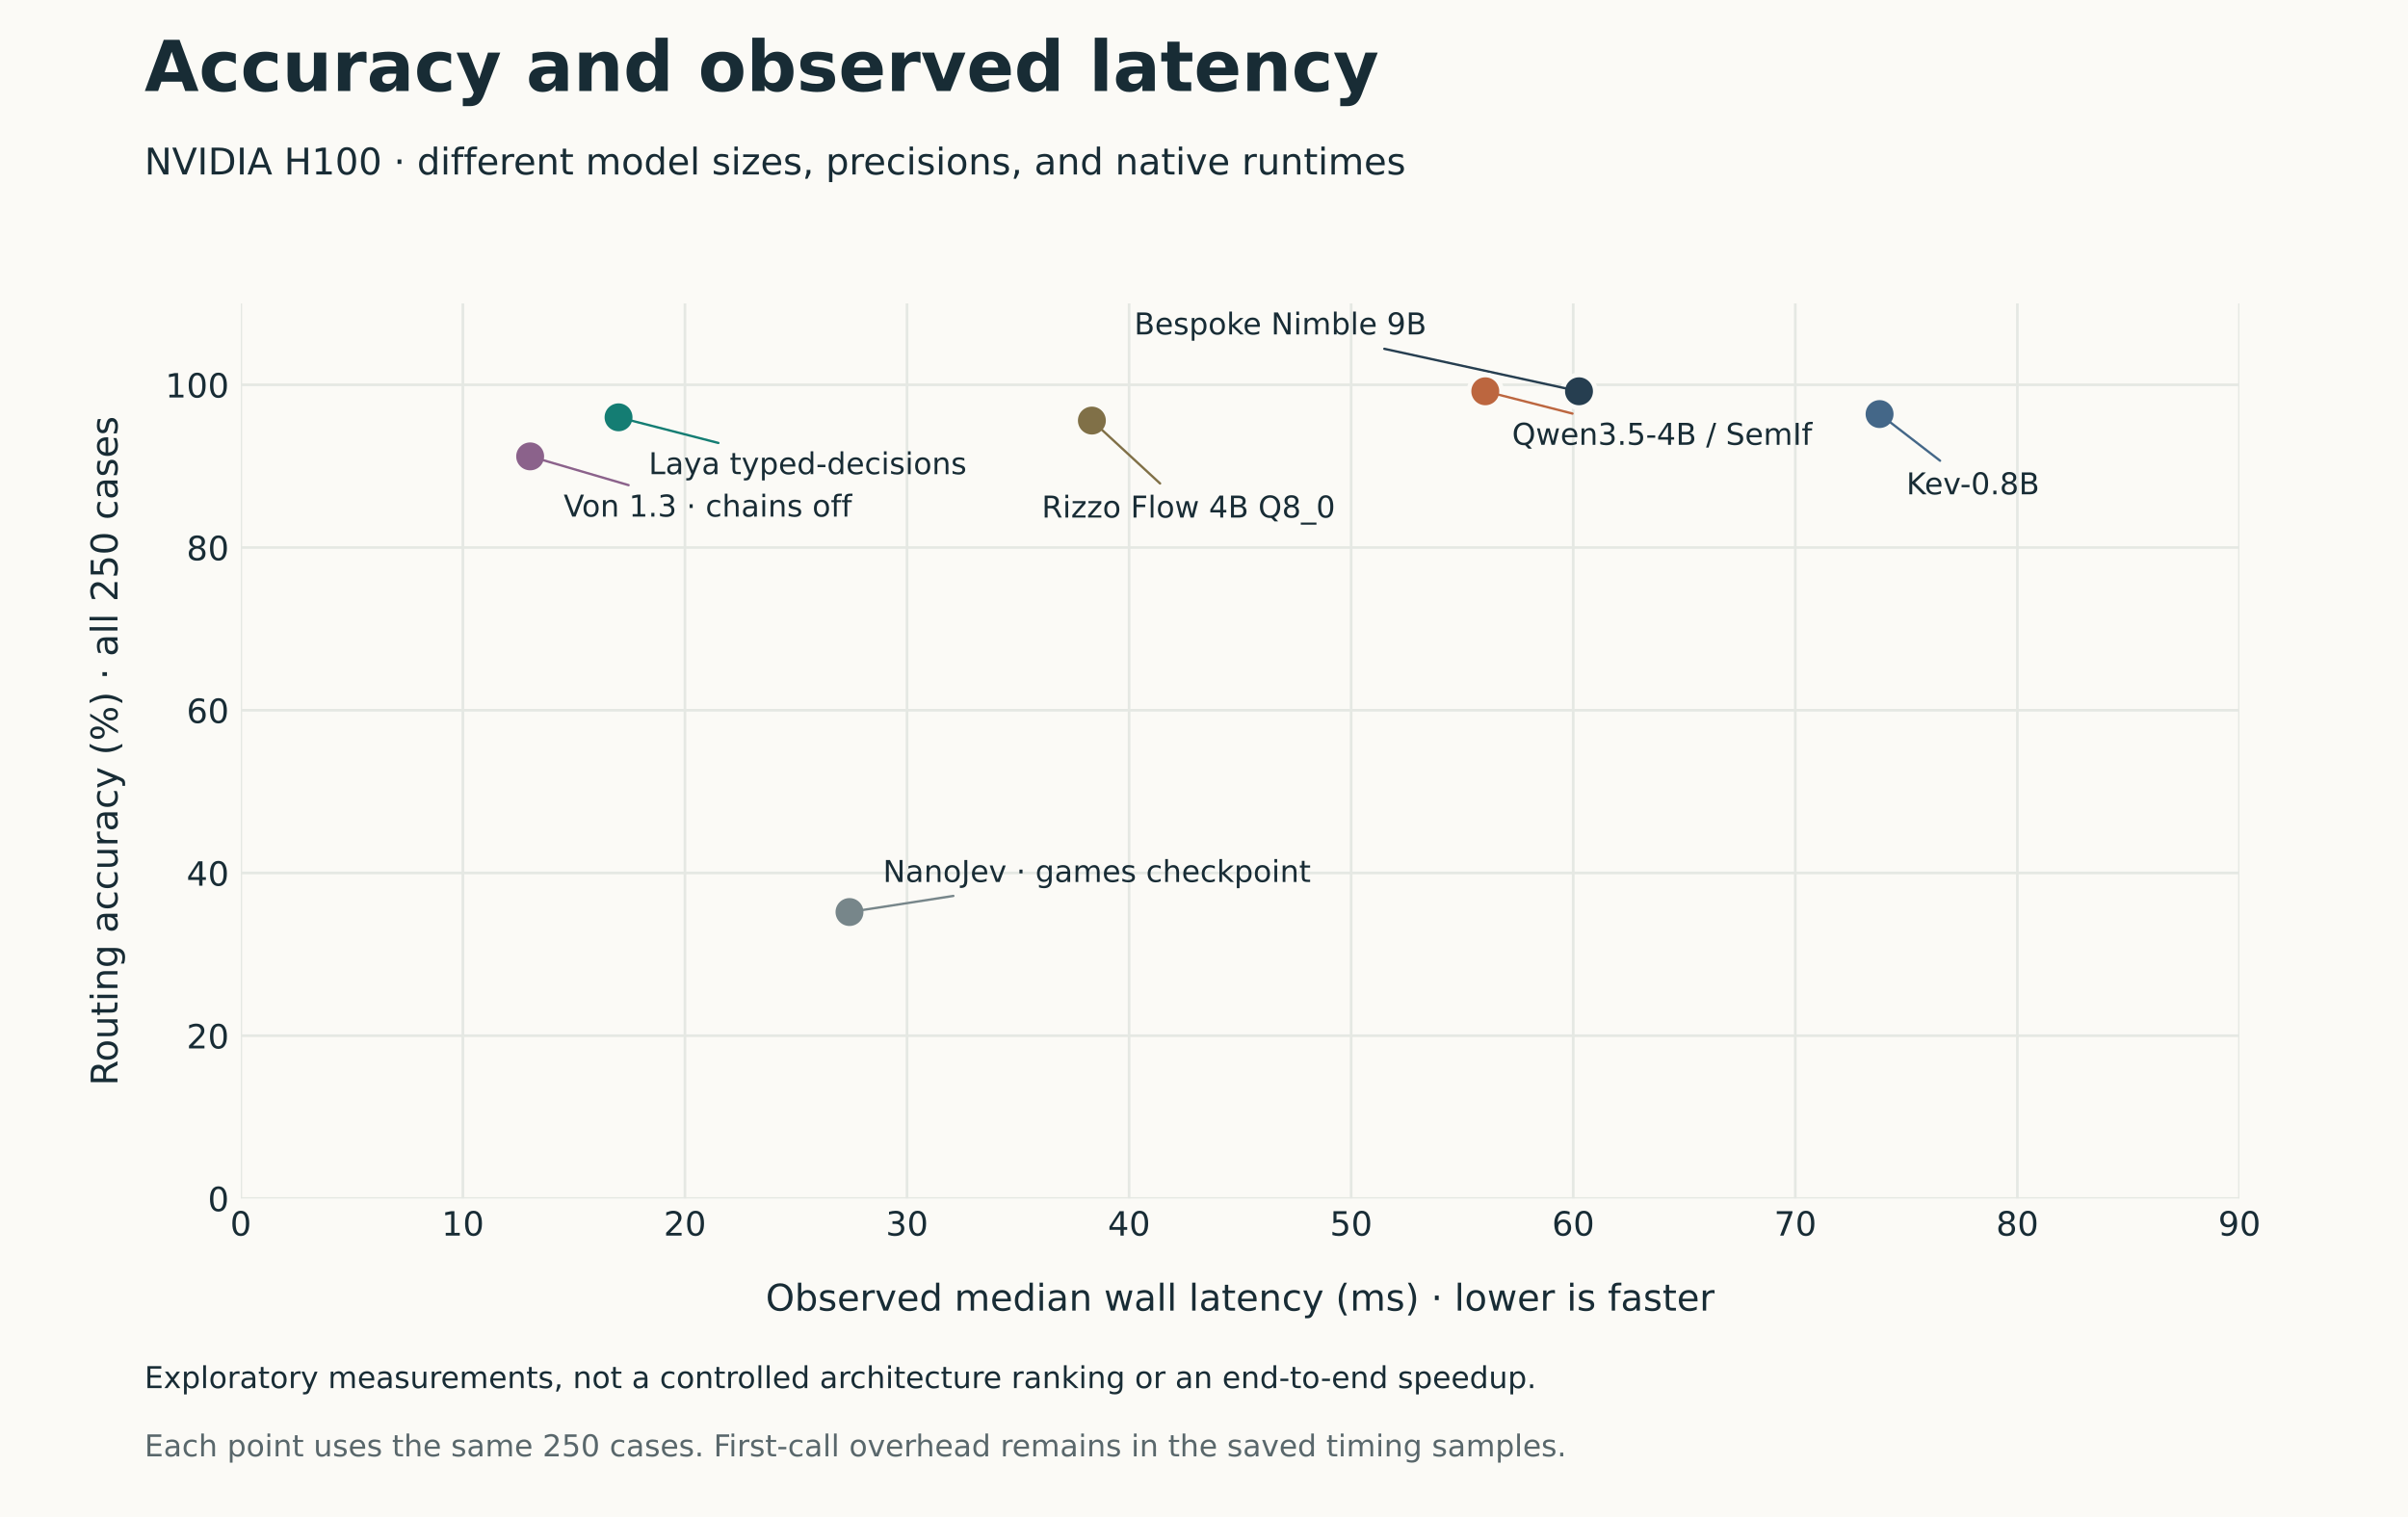
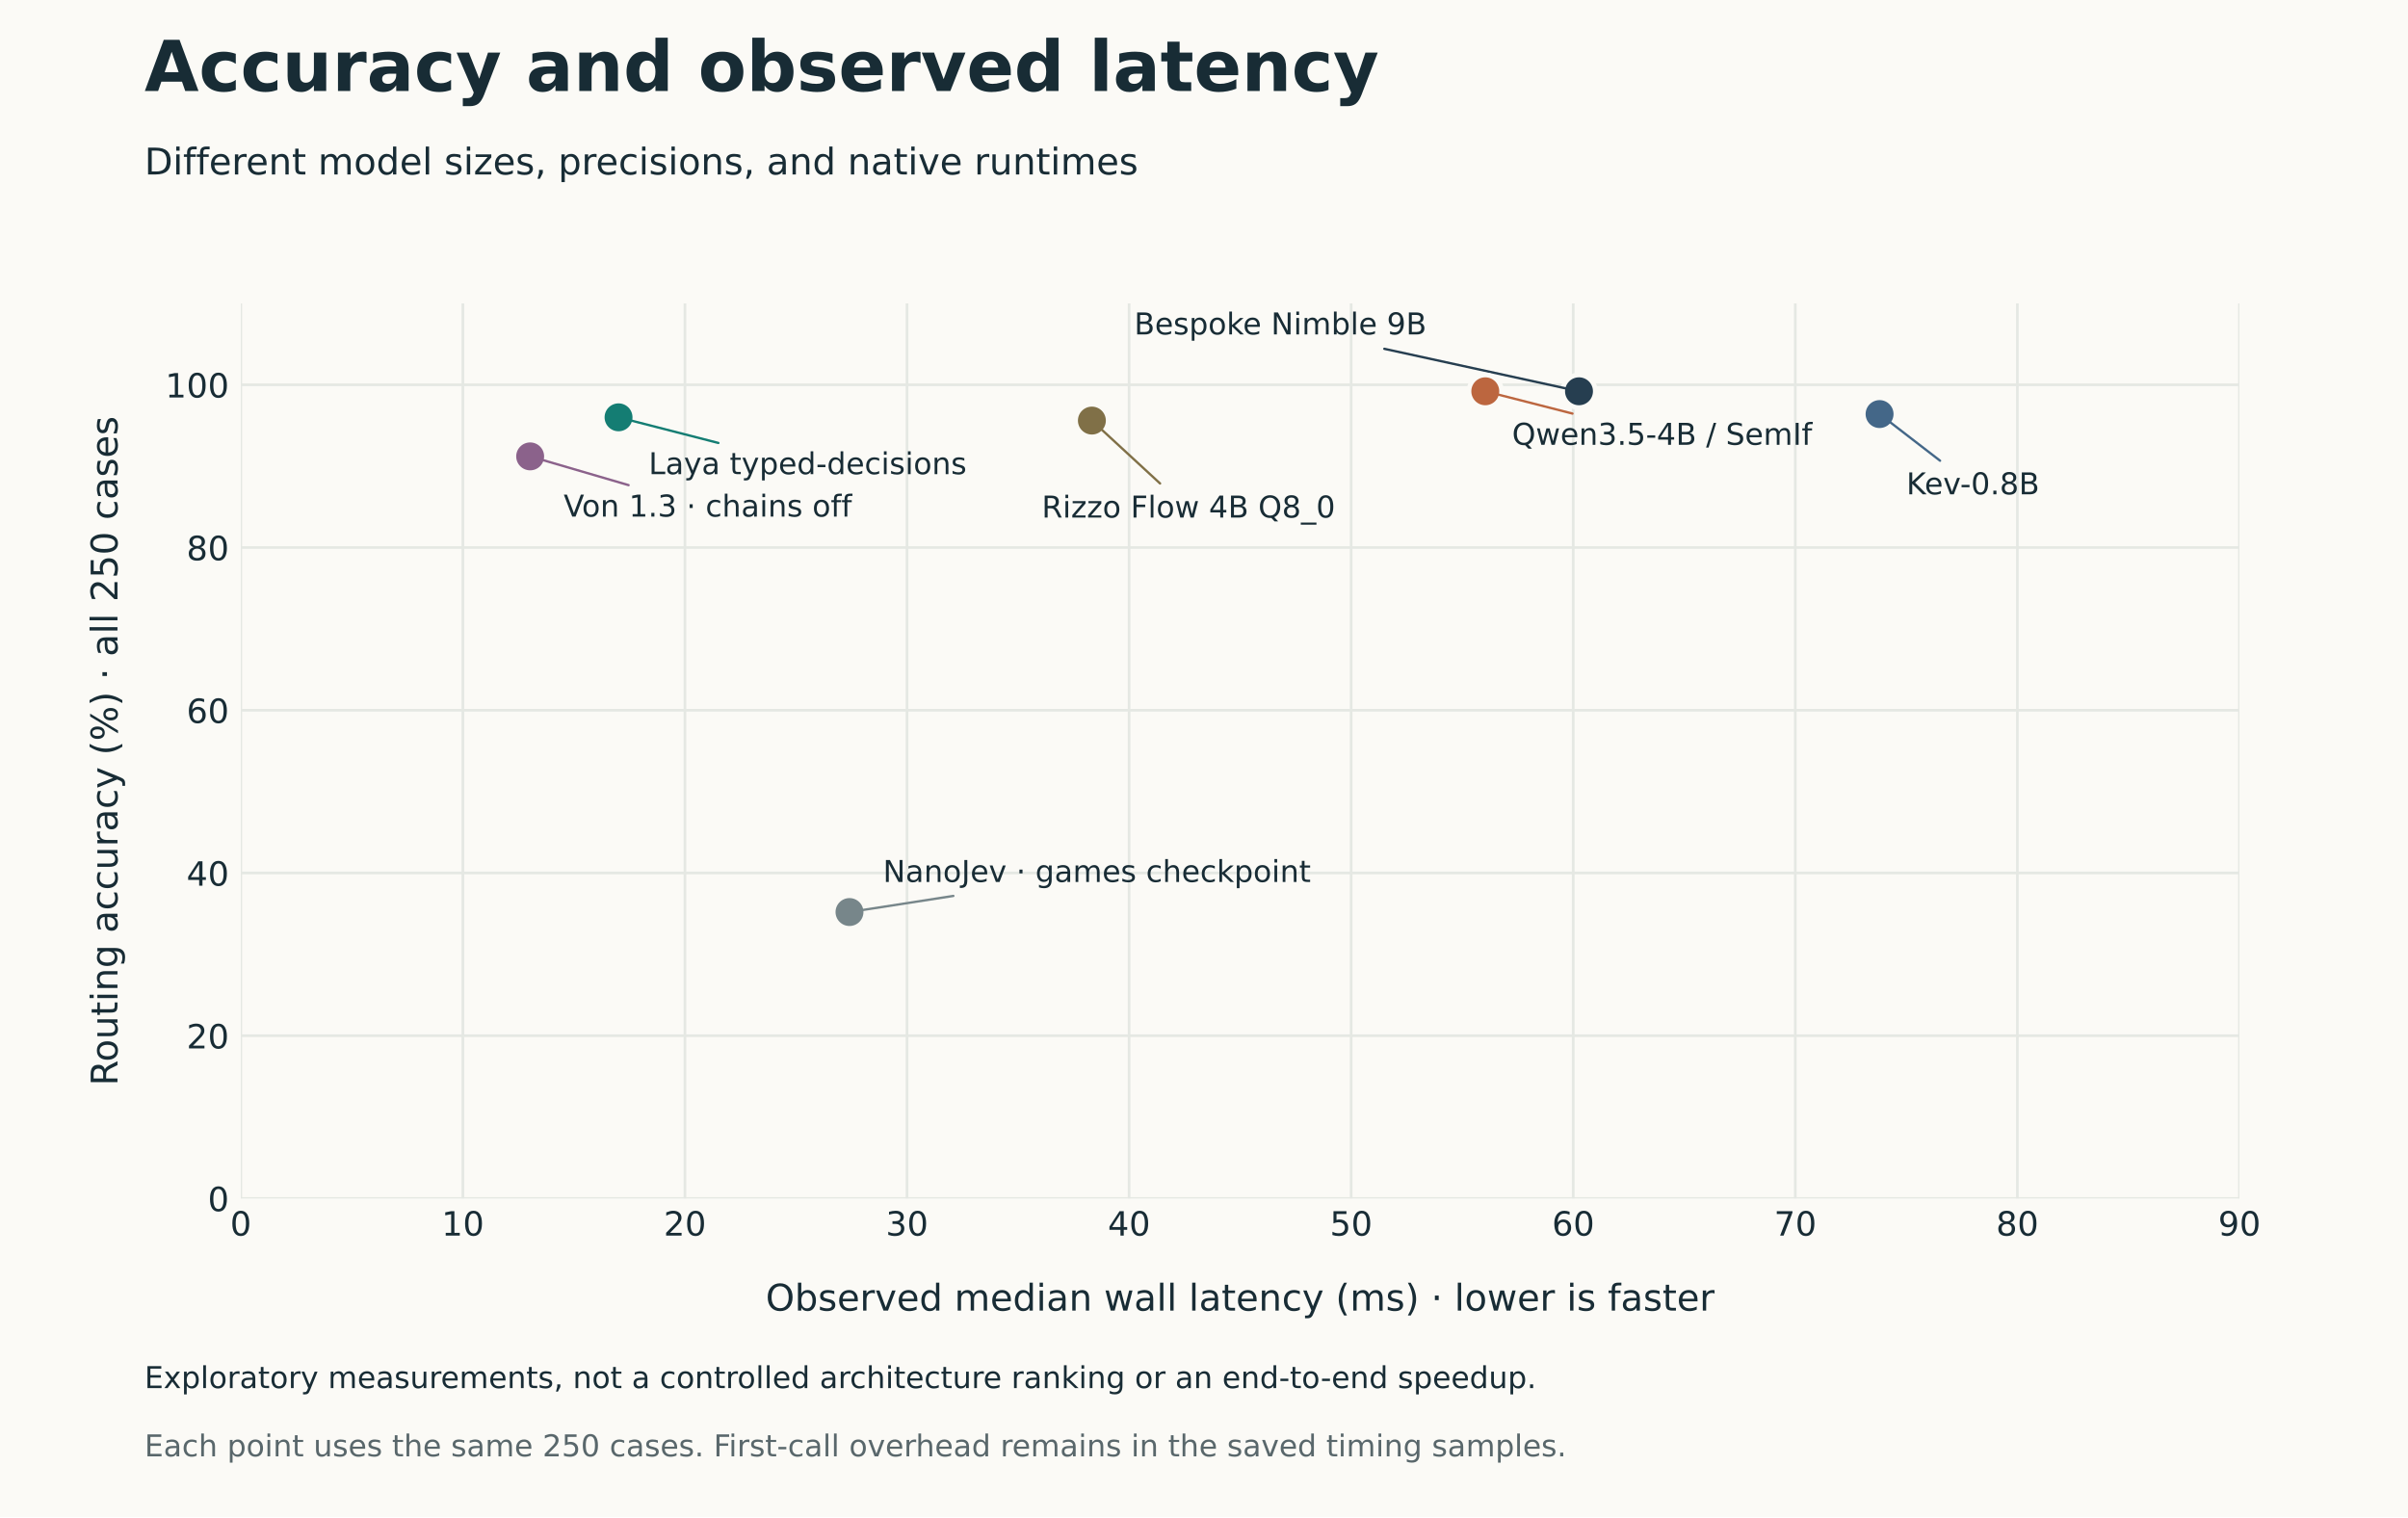
<svg xmlns="http://www.w3.org/2000/svg" xmlns:xlink="http://www.w3.org/1999/xlink" width="720pt" height="453.6pt" viewBox="0 0 720 453.6" version="1.1">
  <defs>
    <style type="text/css">*{stroke-linejoin: round; stroke-linecap: butt}</style>
  </defs>
  <g id="figure_1">
    <g id="patch_1">
      <path d="M 0 453.6  L 720 453.6  L 720 0  L 0 0  z " style="fill: #fbfaf6" />
    </g>
    <g id="axes_1">
      <g id="patch_2">
        <path d="M 72 358.344  L 669.6 358.344  L 669.6 90.72  L 72 90.72  z " style="fill: #fbfaf6" />
      </g>
      <g id="matplotlib.axis_1">
        <g id="xtick_1">
          <g id="line2d_1">
-             <path d="M 72 358.344  L 72 90.72  " clip-path="url(#pd0d5271bd9)" style="fill: none; stroke: #e5e8e3; stroke-width: 0.8; stroke-linecap: square" />
+             <path d="M 72 358.344  L 72 90.72  " clip-path="url(#p788b5420ff)" style="fill: none; stroke: #e5e8e3; stroke-width: 0.8; stroke-linecap: square" />
          </g>
          <g id="line2d_2" />
          <g id="text_1">
            <text style="font-size: 10px; font-family: 'DejaVu Sans'; text-anchor: middle; fill: #182c35" x="72" y="369.442" transform="rotate(-0 72 369.4424)">0</text>
          </g>
        </g>
        <g id="xtick_2">
          <g id="line2d_3">
-             <path d="M 138.4 358.344  L 138.4 90.72  " clip-path="url(#pd0d5271bd9)" style="fill: none; stroke: #e5e8e3; stroke-width: 0.8; stroke-linecap: square" />
+             <path d="M 138.4 358.344  L 138.4 90.72  " clip-path="url(#p788b5420ff)" style="fill: none; stroke: #e5e8e3; stroke-width: 0.8; stroke-linecap: square" />
          </g>
          <g id="line2d_4" />
          <g id="text_2">
            <text style="font-size: 10px; font-family: 'DejaVu Sans'; text-anchor: middle; fill: #182c35" x="138.4" y="369.442" transform="rotate(-0 138.4 369.4424)">10</text>
          </g>
        </g>
        <g id="xtick_3">
          <g id="line2d_5">
-             <path d="M 204.8 358.344  L 204.8 90.72  " clip-path="url(#pd0d5271bd9)" style="fill: none; stroke: #e5e8e3; stroke-width: 0.8; stroke-linecap: square" />
+             <path d="M 204.8 358.344  L 204.8 90.72  " clip-path="url(#p788b5420ff)" style="fill: none; stroke: #e5e8e3; stroke-width: 0.8; stroke-linecap: square" />
          </g>
          <g id="line2d_6" />
          <g id="text_3">
            <text style="font-size: 10px; font-family: 'DejaVu Sans'; text-anchor: middle; fill: #182c35" x="204.8" y="369.442" transform="rotate(-0 204.8 369.4424)">20</text>
          </g>
        </g>
        <g id="xtick_4">
          <g id="line2d_7">
-             <path d="M 271.2 358.344  L 271.2 90.72  " clip-path="url(#pd0d5271bd9)" style="fill: none; stroke: #e5e8e3; stroke-width: 0.8; stroke-linecap: square" />
+             <path d="M 271.2 358.344  L 271.2 90.72  " clip-path="url(#p788b5420ff)" style="fill: none; stroke: #e5e8e3; stroke-width: 0.8; stroke-linecap: square" />
          </g>
          <g id="line2d_8" />
          <g id="text_4">
            <text style="font-size: 10px; font-family: 'DejaVu Sans'; text-anchor: middle; fill: #182c35" x="271.2" y="369.442" transform="rotate(-0 271.2 369.4424)">30</text>
          </g>
        </g>
        <g id="xtick_5">
          <g id="line2d_9">
-             <path d="M 337.6 358.344  L 337.6 90.72  " clip-path="url(#pd0d5271bd9)" style="fill: none; stroke: #e5e8e3; stroke-width: 0.8; stroke-linecap: square" />
+             <path d="M 337.6 358.344  L 337.6 90.72  " clip-path="url(#p788b5420ff)" style="fill: none; stroke: #e5e8e3; stroke-width: 0.8; stroke-linecap: square" />
          </g>
          <g id="line2d_10" />
          <g id="text_5">
            <text style="font-size: 10px; font-family: 'DejaVu Sans'; text-anchor: middle; fill: #182c35" x="337.6" y="369.442" transform="rotate(-0 337.6 369.4424)">40</text>
          </g>
        </g>
        <g id="xtick_6">
          <g id="line2d_11">
-             <path d="M 404 358.344  L 404 90.72  " clip-path="url(#pd0d5271bd9)" style="fill: none; stroke: #e5e8e3; stroke-width: 0.8; stroke-linecap: square" />
+             <path d="M 404 358.344  L 404 90.72  " clip-path="url(#p788b5420ff)" style="fill: none; stroke: #e5e8e3; stroke-width: 0.8; stroke-linecap: square" />
          </g>
          <g id="line2d_12" />
          <g id="text_6">
            <text style="font-size: 10px; font-family: 'DejaVu Sans'; text-anchor: middle; fill: #182c35" x="404" y="369.442" transform="rotate(-0 404 369.4424)">50</text>
          </g>
        </g>
        <g id="xtick_7">
          <g id="line2d_13">
-             <path d="M 470.4 358.344  L 470.4 90.72  " clip-path="url(#pd0d5271bd9)" style="fill: none; stroke: #e5e8e3; stroke-width: 0.8; stroke-linecap: square" />
+             <path d="M 470.4 358.344  L 470.4 90.72  " clip-path="url(#p788b5420ff)" style="fill: none; stroke: #e5e8e3; stroke-width: 0.8; stroke-linecap: square" />
          </g>
          <g id="line2d_14" />
          <g id="text_7">
            <text style="font-size: 10px; font-family: 'DejaVu Sans'; text-anchor: middle; fill: #182c35" x="470.4" y="369.442" transform="rotate(-0 470.4 369.4424)">60</text>
          </g>
        </g>
        <g id="xtick_8">
          <g id="line2d_15">
-             <path d="M 536.8 358.344  L 536.8 90.72  " clip-path="url(#pd0d5271bd9)" style="fill: none; stroke: #e5e8e3; stroke-width: 0.8; stroke-linecap: square" />
+             <path d="M 536.8 358.344  L 536.8 90.72  " clip-path="url(#p788b5420ff)" style="fill: none; stroke: #e5e8e3; stroke-width: 0.8; stroke-linecap: square" />
          </g>
          <g id="line2d_16" />
          <g id="text_8">
            <text style="font-size: 10px; font-family: 'DejaVu Sans'; text-anchor: middle; fill: #182c35" x="536.8" y="369.442" transform="rotate(-0 536.8 369.4424)">70</text>
          </g>
        </g>
        <g id="xtick_9">
          <g id="line2d_17">
-             <path d="M 603.2 358.344  L 603.2 90.72  " clip-path="url(#pd0d5271bd9)" style="fill: none; stroke: #e5e8e3; stroke-width: 0.8; stroke-linecap: square" />
+             <path d="M 603.2 358.344  L 603.2 90.72  " clip-path="url(#p788b5420ff)" style="fill: none; stroke: #e5e8e3; stroke-width: 0.8; stroke-linecap: square" />
          </g>
          <g id="line2d_18" />
          <g id="text_9">
            <text style="font-size: 10px; font-family: 'DejaVu Sans'; text-anchor: middle; fill: #182c35" x="603.2" y="369.442" transform="rotate(-0 603.2 369.4424)">80</text>
          </g>
        </g>
        <g id="xtick_10">
          <g id="line2d_19">
-             <path d="M 669.6 358.344  L 669.6 90.72  " clip-path="url(#pd0d5271bd9)" style="fill: none; stroke: #e5e8e3; stroke-width: 0.8; stroke-linecap: square" />
+             <path d="M 669.6 358.344  L 669.6 90.72  " clip-path="url(#p788b5420ff)" style="fill: none; stroke: #e5e8e3; stroke-width: 0.8; stroke-linecap: square" />
          </g>
          <g id="line2d_20" />
          <g id="text_10">
            <text style="font-size: 10px; font-family: 'DejaVu Sans'; text-anchor: middle; fill: #182c35" x="669.6" y="369.442" transform="rotate(-0 669.6 369.4424)">90</text>
          </g>
        </g>
        <g id="text_11">
          <text style="font-size: 11px; font-family: 'DejaVu Sans'; text-anchor: middle; fill: #182c35" x="370.8" y="391.88" transform="rotate(-0 370.8 391.8804)">Observed median wall latency (ms) · lower is faster</text>
        </g>
      </g>
      <g id="matplotlib.axis_2">
        <g id="ytick_1">
          <g id="line2d_21">
-             <path d="M 72 358.344  L 669.6 358.344  " clip-path="url(#pd0d5271bd9)" style="fill: none; stroke: #e5e8e3; stroke-width: 0.8; stroke-linecap: square" />
+             <path d="M 72 358.344  L 669.6 358.344  " clip-path="url(#p788b5420ff)" style="fill: none; stroke: #e5e8e3; stroke-width: 0.8; stroke-linecap: square" />
          </g>
          <g id="line2d_22" />
          <g id="text_12">
            <text style="font-size: 10px; font-family: 'DejaVu Sans'; text-anchor: end; fill: #182c35" x="68.5" y="362.143" transform="rotate(-0 68.5 362.1432)">0</text>
          </g>
        </g>
        <g id="ytick_2">
          <g id="line2d_23">
-             <path d="M 72 309.685  L 669.6 309.685  " clip-path="url(#pd0d5271bd9)" style="fill: none; stroke: #e5e8e3; stroke-width: 0.8; stroke-linecap: square" />
+             <path d="M 72 309.685  L 669.6 309.685  " clip-path="url(#p788b5420ff)" style="fill: none; stroke: #e5e8e3; stroke-width: 0.8; stroke-linecap: square" />
          </g>
          <g id="line2d_24" />
          <g id="text_13">
            <text style="font-size: 10px; font-family: 'DejaVu Sans'; text-anchor: end; fill: #182c35" x="68.5" y="313.484" transform="rotate(-0 68.5 313.4843)">20</text>
          </g>
        </g>
        <g id="ytick_3">
          <g id="line2d_25">
-             <path d="M 72 261.026  L 669.6 261.026  " clip-path="url(#pd0d5271bd9)" style="fill: none; stroke: #e5e8e3; stroke-width: 0.8; stroke-linecap: square" />
+             <path d="M 72 261.026  L 669.6 261.026  " clip-path="url(#p788b5420ff)" style="fill: none; stroke: #e5e8e3; stroke-width: 0.8; stroke-linecap: square" />
          </g>
          <g id="line2d_26" />
          <g id="text_14">
            <text style="font-size: 10px; font-family: 'DejaVu Sans'; text-anchor: end; fill: #182c35" x="68.5" y="264.825" transform="rotate(-0 68.5 264.8254)">40</text>
          </g>
        </g>
        <g id="ytick_4">
          <g id="line2d_27">
-             <path d="M 72 212.367  L 669.6 212.367  " clip-path="url(#pd0d5271bd9)" style="fill: none; stroke: #e5e8e3; stroke-width: 0.8; stroke-linecap: square" />
+             <path d="M 72 212.367  L 669.6 212.367  " clip-path="url(#p788b5420ff)" style="fill: none; stroke: #e5e8e3; stroke-width: 0.8; stroke-linecap: square" />
          </g>
          <g id="line2d_28" />
          <g id="text_15">
            <text style="font-size: 10px; font-family: 'DejaVu Sans'; text-anchor: end; fill: #182c35" x="68.5" y="216.166" transform="rotate(-0 68.5 216.1665)">60</text>
          </g>
        </g>
        <g id="ytick_5">
          <g id="line2d_29">
-             <path d="M 72 163.708  L 669.6 163.708  " clip-path="url(#pd0d5271bd9)" style="fill: none; stroke: #e5e8e3; stroke-width: 0.8; stroke-linecap: square" />
+             <path d="M 72 163.708  L 669.6 163.708  " clip-path="url(#p788b5420ff)" style="fill: none; stroke: #e5e8e3; stroke-width: 0.8; stroke-linecap: square" />
          </g>
          <g id="line2d_30" />
          <g id="text_16">
            <text style="font-size: 10px; font-family: 'DejaVu Sans'; text-anchor: end; fill: #182c35" x="68.5" y="167.508" transform="rotate(-0 68.5 167.5076)">80</text>
          </g>
        </g>
        <g id="ytick_6">
          <g id="line2d_31">
-             <path d="M 72 115.049  L 669.6 115.049  " clip-path="url(#pd0d5271bd9)" style="fill: none; stroke: #e5e8e3; stroke-width: 0.8; stroke-linecap: square" />
+             <path d="M 72 115.049  L 669.6 115.049  " clip-path="url(#p788b5420ff)" style="fill: none; stroke: #e5e8e3; stroke-width: 0.8; stroke-linecap: square" />
          </g>
          <g id="line2d_32" />
          <g id="text_17">
            <text style="font-size: 10px; font-family: 'DejaVu Sans'; text-anchor: end; fill: #182c35" x="68.5" y="118.849" transform="rotate(-0 68.5 118.8487)">100</text>
          </g>
        </g>
        <g id="text_18">
          <text style="font-size: 11px; font-family: 'DejaVu Sans'; text-anchor: middle; fill: #182c35" x="35.125" y="224.532" transform="rotate(-90 35.12484 224.532)">Routing accuracy (%) · all 250 cases</text>
        </g>
      </g>
      <g id="PathCollection_1">
        <defs>
-           <path id="m9529754fdf" d="M 0 4.873  C 1.292 4.873 2.532 4.36 3.446 3.446  C 4.36 2.532 4.873 1.292 4.873 0  C 4.873 -1.292 4.36 -2.532 3.446 -3.446  C 2.532 -4.36 1.292 -4.873 0 -4.873  C -1.292 -4.873 -2.532 -4.36 -3.446 -3.446  C -4.36 -2.532 -4.873 -1.292 -4.873 0  C -4.873 1.292 -4.36 2.532 -3.446 3.446  C -2.532 4.36 -1.292 4.873 0 4.873  z " style="stroke: #fbfaf6; stroke-width: 1.4" />
-         </defs>
-         <g clip-path="url(#pd0d5271bd9)">
-           <use xlink:href="#m9529754fdf" x="184.946" y="124.781" style="fill: #147d73; stroke: #fbfaf6; stroke-width: 1.4" />
+           <path id="mffb01940cf" d="M 0 4.873  C 1.292 4.873 2.532 4.36 3.446 3.446  C 4.36 2.532 4.873 1.292 4.873 0  C 4.873 -1.292 4.36 -2.532 3.446 -3.446  C 2.532 -4.36 1.292 -4.873 0 -4.873  C -1.292 -4.873 -2.532 -4.36 -3.446 -3.446  C -4.36 -2.532 -4.873 -1.292 -4.873 0  C -4.873 1.292 -4.36 2.532 -3.446 3.446  C -2.532 4.36 -1.292 4.873 0 4.873  z " style="stroke: #fbfaf6; stroke-width: 1.4" />
+         </defs>
+         <g clip-path="url(#p788b5420ff)">
+           <use xlink:href="#mffb01940cf" x="184.946" y="124.781" style="fill: #147d73; stroke: #fbfaf6; stroke-width: 1.4" />
        </g>
      </g>
      <g id="patch_3">
        <path d="M 214.799 132.445  Q 200.84 128.862 186.881 125.278  " style="fill: none; stroke: #147d73; stroke-width: 0.7; stroke-linecap: round" />
      </g>
      <g id="text_19">
        <text style="font-size: 9px; font-family: 'DejaVu Sans'; text-anchor: start; fill: #182c35" x="193.946" y="141.781" transform="rotate(-0 193.9464 141.7812)">Laya typed-decisions</text>
      </g>
      <g id="PathCollection_2">
        <defs>
-           <path id="m203bc111fa" d="M 0 4.873  C 1.292 4.873 2.532 4.36 3.446 3.446  C 4.36 2.532 4.873 1.292 4.873 0  C 4.873 -1.292 4.36 -2.532 3.446 -3.446  C 2.532 -4.36 1.292 -4.873 0 -4.873  C -1.292 -4.873 -2.532 -4.36 -3.446 -3.446  C -4.36 -2.532 -4.873 -1.292 -4.873 0  C -4.873 1.292 -4.36 2.532 -3.446 3.446  C -2.532 4.36 -1.292 4.873 0 4.873  z " style="stroke: #fbfaf6; stroke-width: 1.4" />
-         </defs>
-         <g clip-path="url(#pd0d5271bd9)">
-           <use xlink:href="#m203bc111fa" x="561.999" y="123.808" style="fill: #446788; stroke: #fbfaf6; stroke-width: 1.4" />
+           <path id="mc489032804" d="M 0 4.873  C 1.292 4.873 2.532 4.36 3.446 3.446  C 4.36 2.532 4.873 1.292 4.873 0  C 4.873 -1.292 4.36 -2.532 3.446 -3.446  C 2.532 -4.36 1.292 -4.873 0 -4.873  C -1.292 -4.873 -2.532 -4.36 -3.446 -3.446  C -4.36 -2.532 -4.873 -1.292 -4.873 0  C -4.873 1.292 -4.36 2.532 -3.446 3.446  C -2.532 4.36 -1.292 4.873 0 4.873  z " style="stroke: #fbfaf6; stroke-width: 1.4" />
+         </defs>
+         <g clip-path="url(#p788b5420ff)">
+           <use xlink:href="#mc489032804" x="561.999" y="123.808" style="fill: #446788; stroke: #fbfaf6; stroke-width: 1.4" />
        </g>
      </g>
      <g id="patch_4">
        <path d="M 580.084 137.751  Q 571.833 131.39 563.582 125.028  " style="fill: none; stroke: #446788; stroke-width: 0.7; stroke-linecap: round" />
      </g>
      <g id="text_20">
        <text style="font-size: 9px; font-family: 'DejaVu Sans'; text-anchor: start; fill: #182c35" x="569.999" y="147.808" transform="rotate(-0 569.9988 147.8081)">Kev-0.8B</text>
      </g>
      <g id="PathCollection_3">
        <defs>
-           <path id="m3812af049a" d="M 0 4.873  C 1.292 4.873 2.532 4.36 3.446 3.446  C 4.36 2.532 4.873 1.292 4.873 0  C 4.873 -1.292 4.36 -2.532 3.446 -3.446  C 2.532 -4.36 1.292 -4.873 0 -4.873  C -1.292 -4.873 -2.532 -4.36 -3.446 -3.446  C -4.36 -2.532 -4.873 -1.292 -4.873 0  C -4.873 1.292 -4.36 2.532 -3.446 3.446  C -2.532 4.36 -1.292 4.873 0 4.873  z " style="stroke: #fbfaf6; stroke-width: 1.4" />
-         </defs>
-         <g clip-path="url(#pd0d5271bd9)">
-           <use xlink:href="#m3812af049a" x="472.126" y="116.996" style="fill: #263e50; stroke: #fbfaf6; stroke-width: 1.4" />
+           <path id="m90e8deb75e" d="M 0 4.873  C 1.292 4.873 2.532 4.36 3.446 3.446  C 4.36 2.532 4.873 1.292 4.873 0  C 4.873 -1.292 4.36 -2.532 3.446 -3.446  C 2.532 -4.36 1.292 -4.873 0 -4.873  C -1.292 -4.873 -2.532 -4.36 -3.446 -3.446  C -4.36 -2.532 -4.873 -1.292 -4.873 0  C -4.873 1.292 -4.36 2.532 -3.446 3.446  C -2.532 4.36 -1.292 4.873 0 4.873  z " style="stroke: #fbfaf6; stroke-width: 1.4" />
+         </defs>
+         <g clip-path="url(#p788b5420ff)">
+           <use xlink:href="#m90e8deb75e" x="472.126" y="116.996" style="fill: #263e50; stroke: #fbfaf6; stroke-width: 1.4" />
        </g>
      </g>
      <g id="patch_5">
        <path d="M 413.92 104.295  Q 442.044 110.432 470.169 116.569  " style="fill: none; stroke: #263e50; stroke-width: 0.7; stroke-linecap: round" />
      </g>
      <g id="text_21">
        <text style="font-size: 9px; font-family: 'DejaVu Sans'; text-anchor: start; fill: #182c35" x="339.126" y="99.996" transform="rotate(-0 339.1264 99.99581)">Bespoke Nimble 9B</text>
      </g>
      <g id="PathCollection_4">
        <defs>
-           <path id="m31bfa11597" d="M 0 4.873  C 1.292 4.873 2.532 4.36 3.446 3.446  C 4.36 2.532 4.873 1.292 4.873 0  C 4.873 -1.292 4.36 -2.532 3.446 -3.446  C 2.532 -4.36 1.292 -4.873 0 -4.873  C -1.292 -4.873 -2.532 -4.36 -3.446 -3.446  C -4.36 -2.532 -4.873 -1.292 -4.873 0  C -4.873 1.292 -4.36 2.532 -3.446 3.446  C -2.532 4.36 -1.292 4.873 0 4.873  z " style="stroke: #fbfaf6; stroke-width: 1.4" />
-         </defs>
-         <g clip-path="url(#pd0d5271bd9)">
-           <use xlink:href="#m31bfa11597" x="444.106" y="116.996" style="fill: #bc663f; stroke: #fbfaf6; stroke-width: 1.4" />
+           <path id="md32947bd2a" d="M 0 4.873  C 1.292 4.873 2.532 4.36 3.446 3.446  C 4.36 2.532 4.873 1.292 4.873 0  C 4.873 -1.292 4.36 -2.532 3.446 -3.446  C 2.532 -4.36 1.292 -4.873 0 -4.873  C -1.292 -4.873 -2.532 -4.36 -3.446 -3.446  C -4.36 -2.532 -4.873 -1.292 -4.873 0  C -4.873 1.292 -4.36 2.532 -3.446 3.446  C -2.532 4.36 -1.292 4.873 0 4.873  z " style="stroke: #fbfaf6; stroke-width: 1.4" />
+         </defs>
+         <g clip-path="url(#p788b5420ff)">
+           <use xlink:href="#md32947bd2a" x="444.106" y="116.996" style="fill: #bc663f; stroke: #fbfaf6; stroke-width: 1.4" />
        </g>
      </g>
      <g id="patch_6">
        <path d="M 470.18 123.662  Q 458.112 120.577 446.044 117.491  " style="fill: none; stroke: #bc663f; stroke-width: 0.7; stroke-linecap: round" />
      </g>
      <g id="text_22">
        <text style="font-size: 9px; font-family: 'DejaVu Sans'; text-anchor: start; fill: #182c35" x="452.106" y="132.996" transform="rotate(-0 452.1056 132.9958)">Qwen3.5-4B / SemIf</text>
      </g>
      <g id="PathCollection_5">
        <defs>
-           <path id="m7e5a6d0d4d" d="M 0 4.873  C 1.292 4.873 2.532 4.36 3.446 3.446  C 4.36 2.532 4.873 1.292 4.873 0  C 4.873 -1.292 4.36 -2.532 3.446 -3.446  C 2.532 -4.36 1.292 -4.873 0 -4.873  C -1.292 -4.873 -2.532 -4.36 -3.446 -3.446  C -4.36 -2.532 -4.873 -1.292 -4.873 0  C -4.873 1.292 -4.36 2.532 -3.446 3.446  C -2.532 4.36 -1.292 4.873 0 4.873  z " style="stroke: #fbfaf6; stroke-width: 1.4" />
-         </defs>
-         <g clip-path="url(#pd0d5271bd9)">
-           <use xlink:href="#m7e5a6d0d4d" x="326.478" y="125.754" style="fill: #807047; stroke: #fbfaf6; stroke-width: 1.4" />
+           <path id="mf79964dcaf" d="M 0 4.873  C 1.292 4.873 2.532 4.36 3.446 3.446  C 4.36 2.532 4.873 1.292 4.873 0  C 4.873 -1.292 4.36 -2.532 3.446 -3.446  C 2.532 -4.36 1.292 -4.873 0 -4.873  C -1.292 -4.873 -2.532 -4.36 -3.446 -3.446  C -4.36 -2.532 -4.873 -1.292 -4.873 0  C -4.873 1.292 -4.36 2.532 -3.446 3.446  C -2.532 4.36 -1.292 4.873 0 4.873  z " style="stroke: #fbfaf6; stroke-width: 1.4" />
+         </defs>
+         <g clip-path="url(#p788b5420ff)">
+           <use xlink:href="#mf79964dcaf" x="326.478" y="125.754" style="fill: #807047; stroke: #fbfaf6; stroke-width: 1.4" />
        </g>
      </g>
      <g id="patch_7">
        <path d="M 346.866 144.559  Q 337.407 135.835 327.949 127.111  " style="fill: none; stroke: #807047; stroke-width: 0.7; stroke-linecap: round" />
      </g>
      <g id="text_23">
        <text style="font-size: 9px; font-family: 'DejaVu Sans'; text-anchor: start; fill: #182c35" x="311.478" y="154.754" transform="rotate(-0 311.478 154.7544)">Rizzo Flow 4B Q8_0</text>
      </g>
      <g id="PathCollection_6">
        <defs>
-           <path id="mf89bf7f74f" d="M 0 4.873  C 1.292 4.873 2.532 4.36 3.446 3.446  C 4.36 2.532 4.873 1.292 4.873 0  C 4.873 -1.292 4.36 -2.532 3.446 -3.446  C 2.532 -4.36 1.292 -4.873 0 -4.873  C -1.292 -4.873 -2.532 -4.36 -3.446 -3.446  C -4.36 -2.532 -4.873 -1.292 -4.873 0  C -4.873 1.292 -4.36 2.532 -3.446 3.446  C -2.532 4.36 -1.292 4.873 0 4.873  z " style="stroke: #fbfaf6; stroke-width: 1.4" />
-         </defs>
-         <g clip-path="url(#pd0d5271bd9)">
-           <use xlink:href="#mf89bf7f74f" x="158.519" y="136.459" style="fill: #8b628b; stroke: #fbfaf6; stroke-width: 1.4" />
+           <path id="m4acc3ce636" d="M 0 4.873  C 1.292 4.873 2.532 4.36 3.446 3.446  C 4.36 2.532 4.873 1.292 4.873 0  C 4.873 -1.292 4.36 -2.532 3.446 -3.446  C 2.532 -4.36 1.292 -4.873 0 -4.873  C -1.292 -4.873 -2.532 -4.36 -3.446 -3.446  C -4.36 -2.532 -4.873 -1.292 -4.873 0  C -4.873 1.292 -4.36 2.532 -3.446 3.446  C -2.532 4.36 -1.292 4.873 0 4.873  z " style="stroke: #fbfaf6; stroke-width: 1.4" />
+         </defs>
+         <g clip-path="url(#p788b5420ff)">
+           <use xlink:href="#m4acc3ce636" x="158.519" y="136.459" style="fill: #8b628b; stroke: #fbfaf6; stroke-width: 1.4" />
        </g>
      </g>
      <g id="patch_8">
        <path d="M 187.948 145.06  Q 174.195 141.041 160.441 137.021  " style="fill: none; stroke: #8b628b; stroke-width: 0.7; stroke-linecap: round" />
      </g>
      <g id="text_24">
        <text style="font-size: 9px; font-family: 'DejaVu Sans'; text-anchor: start; fill: #182c35" x="168.519" y="154.459" transform="rotate(-0 168.5192 154.4594)">Von 1.3 · chains off</text>
      </g>
      <g id="PathCollection_7">
        <defs>
-           <path id="m2e239fcbb1" d="M 0 4.873  C 1.292 4.873 2.532 4.36 3.446 3.446  C 4.36 2.532 4.873 1.292 4.873 0  C 4.873 -1.292 4.36 -2.532 3.446 -3.446  C 2.532 -4.36 1.292 -4.873 0 -4.873  C -1.292 -4.873 -2.532 -4.36 -3.446 -3.446  C -4.36 -2.532 -4.873 -1.292 -4.873 0  C -4.873 1.292 -4.36 2.532 -3.446 3.446  C -2.532 4.36 -1.292 4.873 0 4.873  z " style="stroke: #fbfaf6; stroke-width: 1.4" />
-         </defs>
-         <g clip-path="url(#pd0d5271bd9)">
-           <use xlink:href="#m2e239fcbb1" x="254.002" y="272.704" style="fill: #77868a; stroke: #fbfaf6; stroke-width: 1.4" />
+           <path id="m99c49b9f4e" d="M 0 4.873  C 1.292 4.873 2.532 4.36 3.446 3.446  C 4.36 2.532 4.873 1.292 4.873 0  C 4.873 -1.292 4.36 -2.532 3.446 -3.446  C 2.532 -4.36 1.292 -4.873 0 -4.873  C -1.292 -4.873 -2.532 -4.36 -3.446 -3.446  C -4.36 -2.532 -4.873 -1.292 -4.873 0  C -4.873 1.292 -4.36 2.532 -3.446 3.446  C -2.532 4.36 -1.292 4.873 0 4.873  z " style="stroke: #fbfaf6; stroke-width: 1.4" />
+         </defs>
+         <g clip-path="url(#p788b5420ff)">
+           <use xlink:href="#m99c49b9f4e" x="254.002" y="272.704" style="fill: #77868a; stroke: #fbfaf6; stroke-width: 1.4" />
        </g>
      </g>
      <g id="patch_9">
        <path d="M 285.058 267.883  Q 270.518 270.14 255.977 272.398  " style="fill: none; stroke: #77868a; stroke-width: 0.7; stroke-linecap: round" />
      </g>
      <g id="text_25">
        <text style="font-size: 9px; font-family: 'DejaVu Sans'; text-anchor: start; fill: #182c35" x="264.002" y="263.704" transform="rotate(-0 264.0024 263.7043)">NanoJev · games checkpoint</text>
      </g>
    </g>
    <g id="text_26">
      <text style="font-weight: 700; font-size: 21px; font-family: 'DejaVu Sans'; text-anchor: start; fill: #182c35" x="43.2" y="27.216" transform="rotate(-0 43.2 27.216)">Accuracy and observed latency</text>
    </g>
    <g id="text_27">
-       <text style="font-size: 11px; font-family: 'DejaVu Sans'; text-anchor: start; fill: #182c35" x="43.2" y="52.164" transform="rotate(-0 43.2 52.164)">NVIDIA H100 · different model sizes, precisions, and native runtimes</text>
+       <text style="font-size: 11px; font-family: 'DejaVu Sans'; text-anchor: start; fill: #182c35" x="43.2" y="52.164" transform="rotate(-0 43.2 52.164)">Different model sizes, precisions, and native runtimes</text>
    </g>
    <g id="text_28">
      <text style="font-size: 9px; font-family: 'DejaVu Sans'; text-anchor: start; fill: #182c35" x="43.2" y="415.044" transform="rotate(-0 43.2 415.044)">Exploratory measurements, not a controlled architecture ranking or an end-to-end speedup.</text>
    </g>
    <g id="text_29">
      <text style="font-size: 9px; font-family: 'DejaVu Sans'; text-anchor: start; fill: #59676b" x="43.2" y="435.456" transform="rotate(-0 43.2 435.456)">Each point uses the same 250 cases. First-call overhead remains in the saved timing samples.</text>
    </g>
  </g>
  <defs>
-     <clipPath id="pd0d5271bd9">
+     <clipPath id="p788b5420ff">
      <rect x="72" y="90.72" width="597.6" height="267.624" />
    </clipPath>
  </defs>
</svg>
